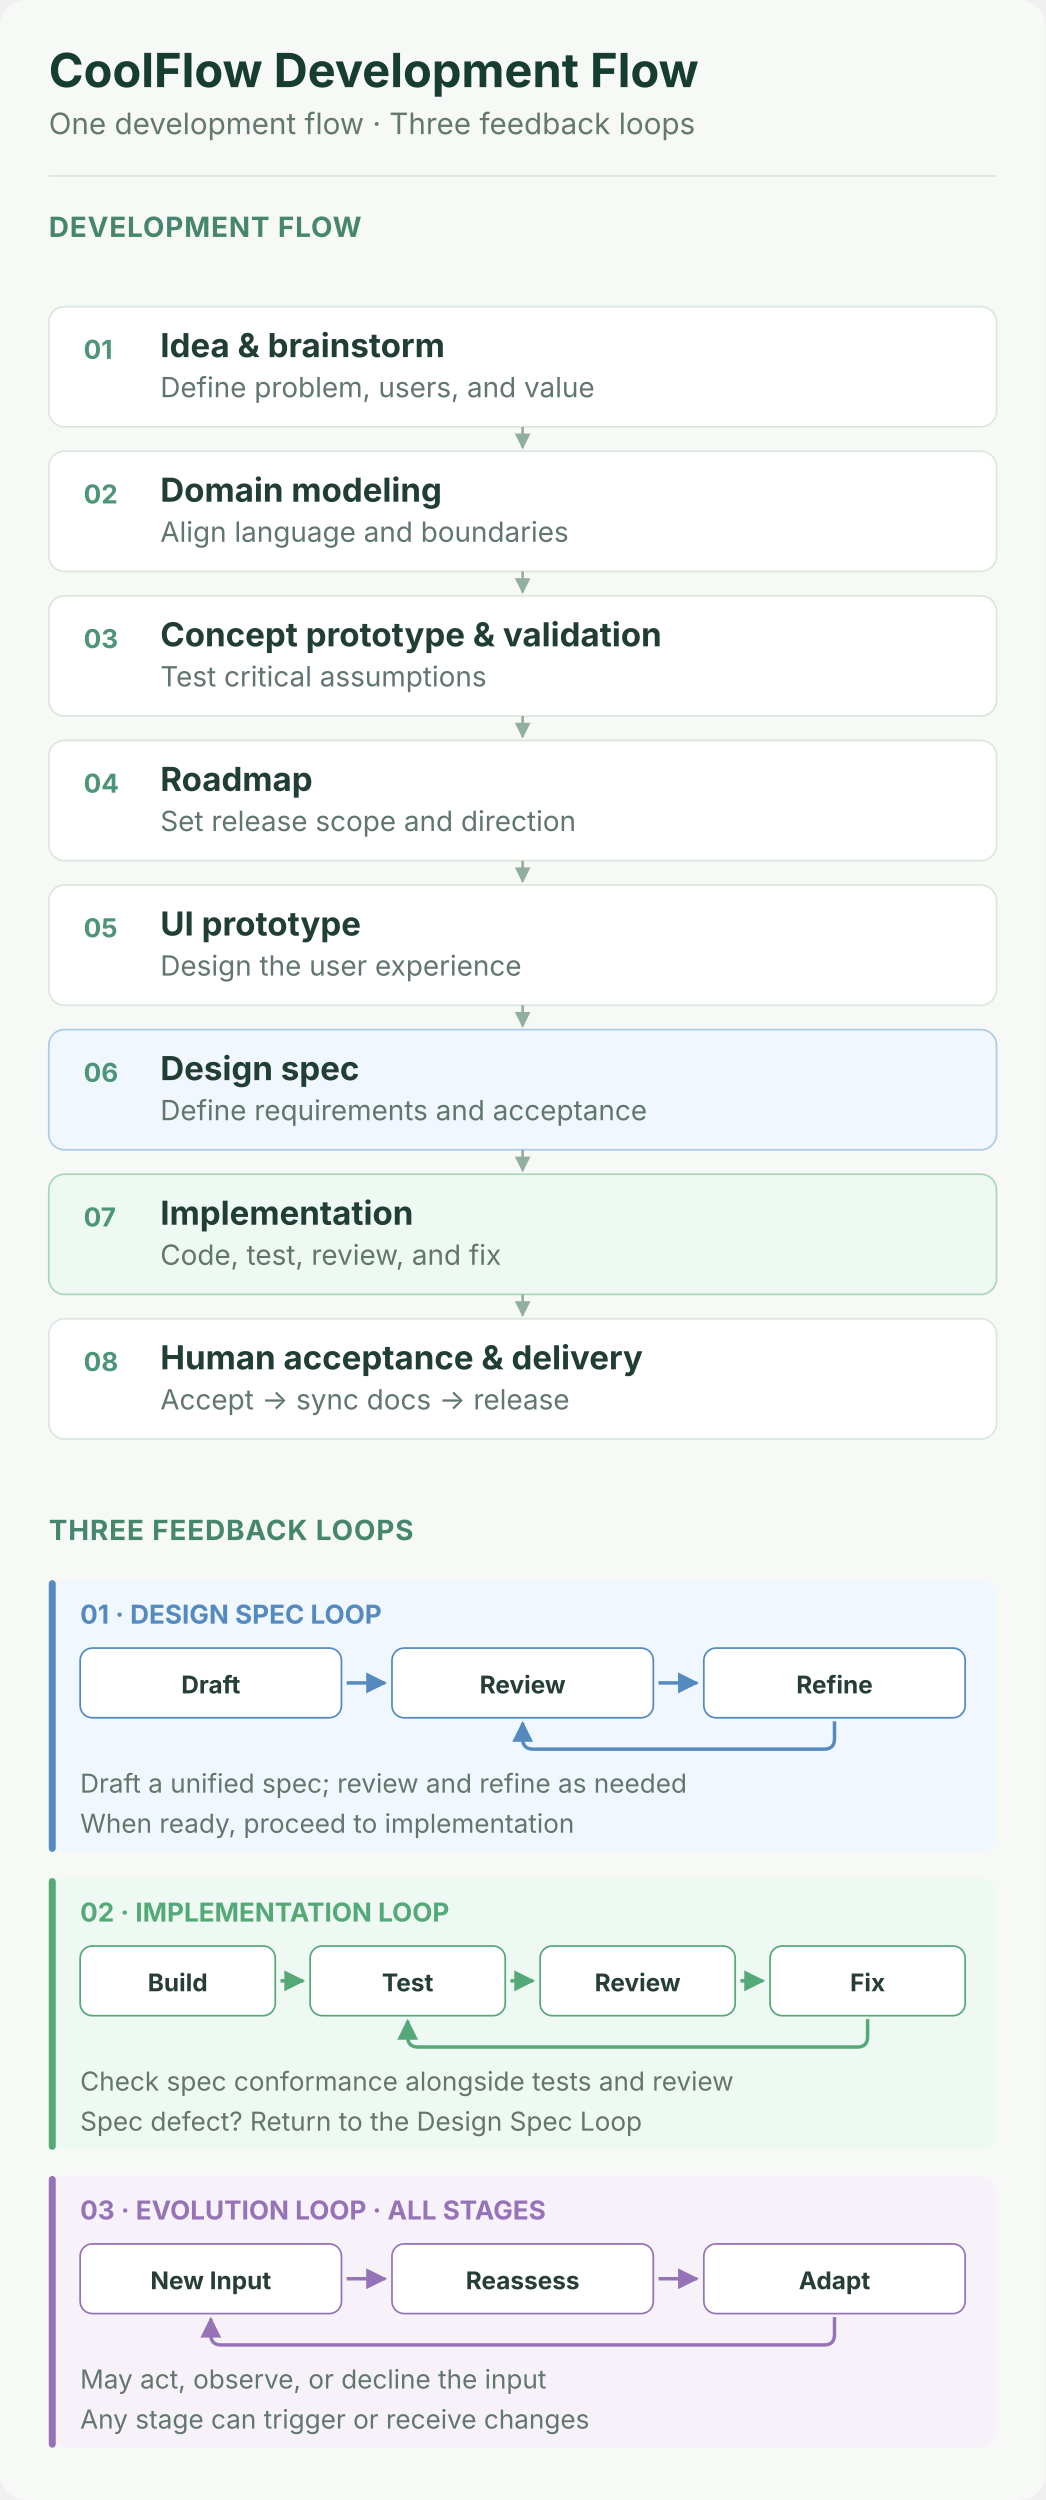
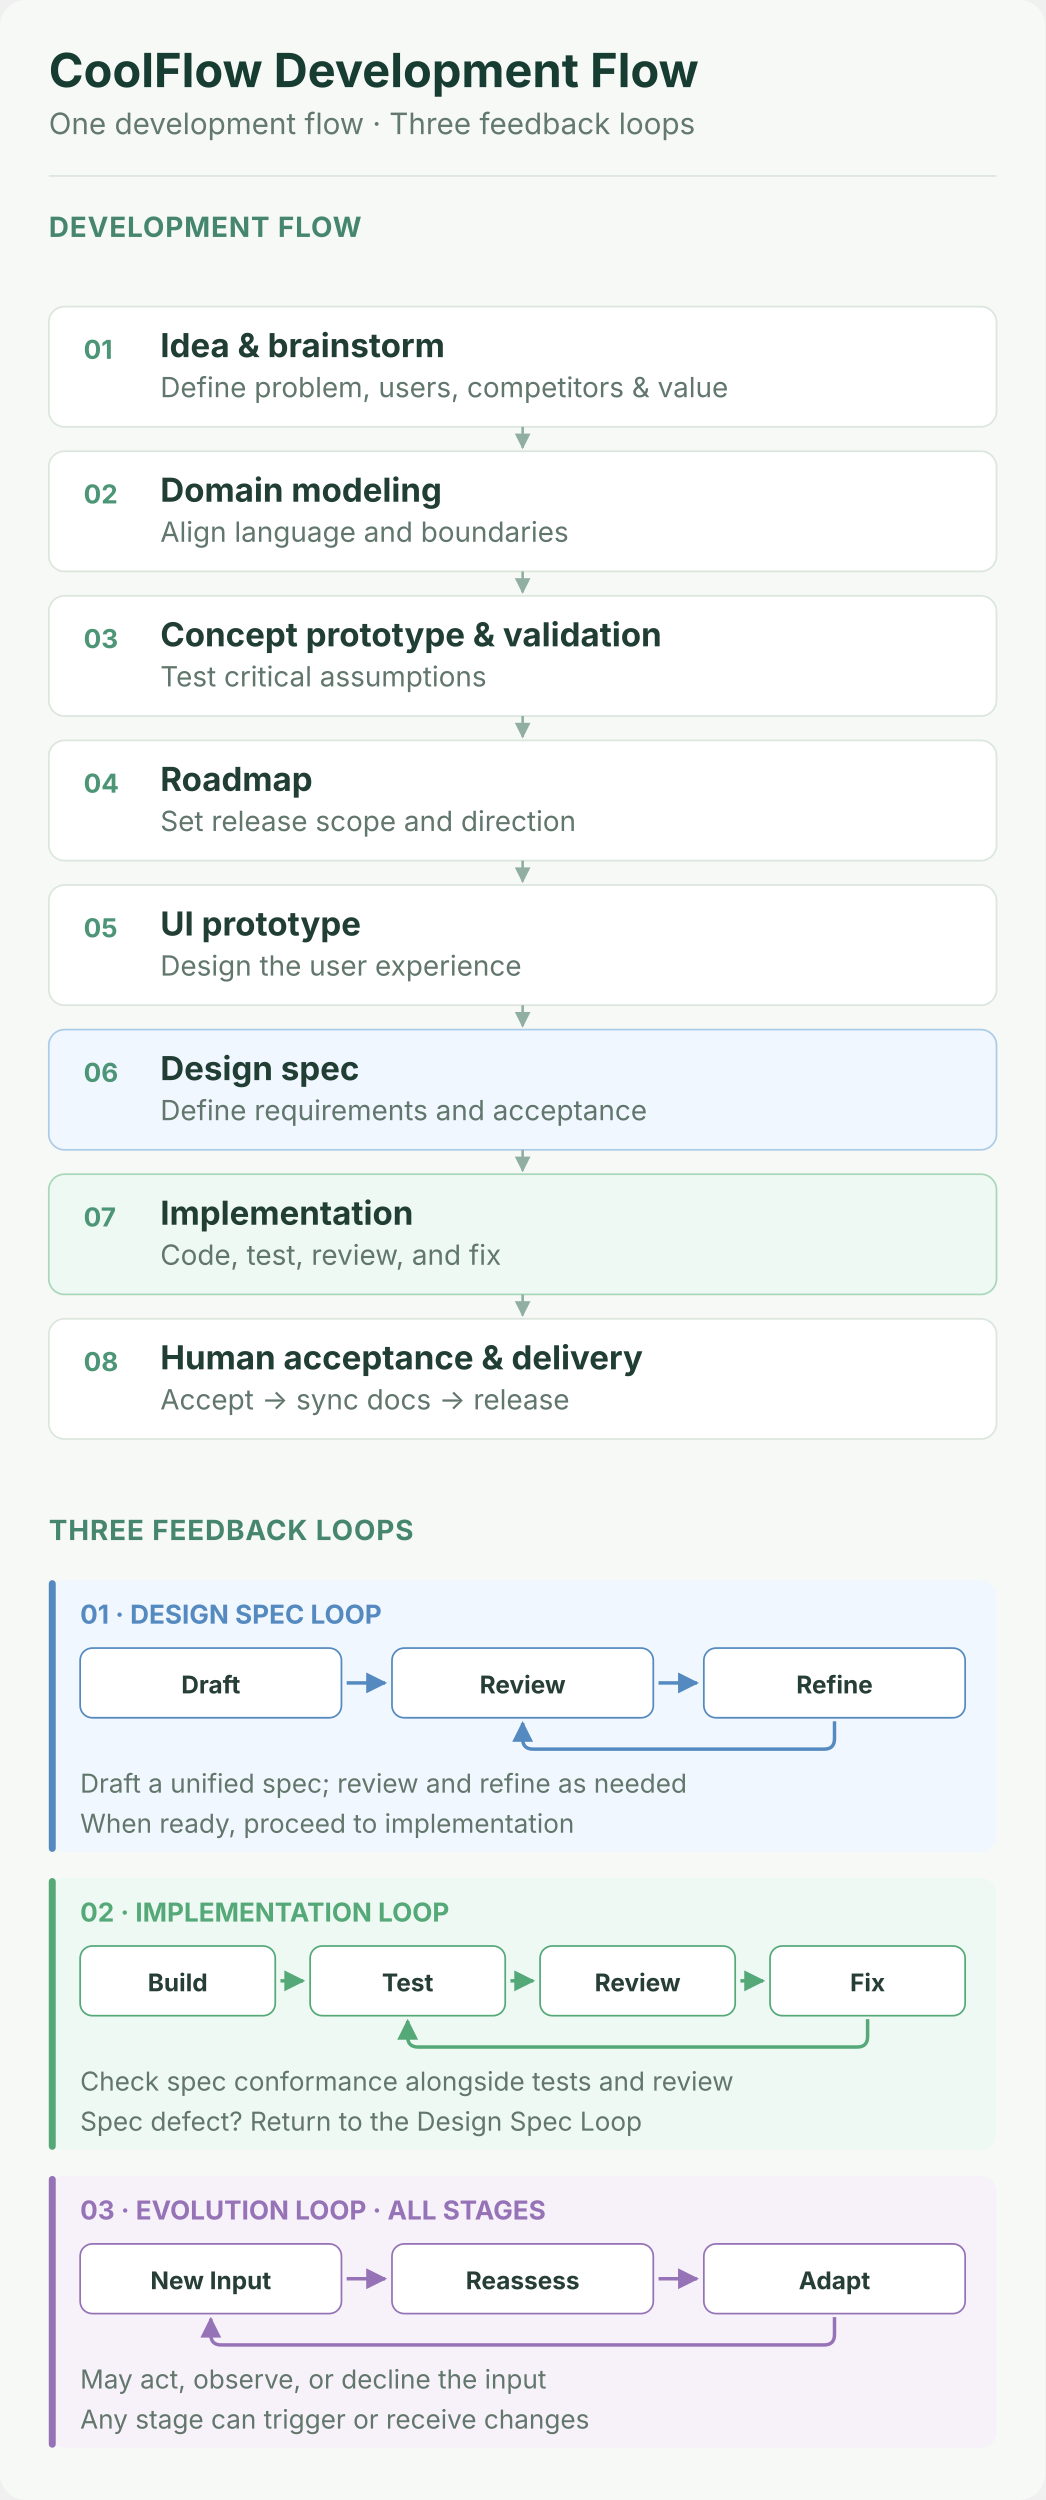
<svg xmlns="http://www.w3.org/2000/svg" width="600" height="1435" viewBox="0 0 600 1435" role="img" aria-labelledby="title desc">
  <style>text{font-family:system-ui,-apple-system,BlinkMacSystemFont,'Segoe UI','PingFang SC','Microsoft YaHei',sans-serif}.brand{font-size:27px;font-weight:750;fill:#173c31}.sub{font-size:17px;fill:#637970}.section{font-size:16px;font-weight:750;letter-spacing:.5px;fill:#46866f}.hint{font-size:14px;fill:#70837a}.number{font-size:15px;font-weight:750;fill:#4c9576}.stage{font-size:19px;font-weight:700;fill:#213e34}.desc{font-size:16px;fill:#61766c}.arrow{fill:none;stroke:#91afa0;stroke-width:1.5;marker-end:url(#tip)}.loopTitle{font-size:15px;font-weight:750}.nodeLabel{font-size:14px;font-weight:700;fill:#263e35}.loopSeq{font-size:18px;font-weight:700;fill:#263e35}.loopDesc{font-size:15px;fill:#62766b}.foot{font-size:15px;fill:#536c60}</style>
  <defs>
    <marker id="tip" viewBox="0 0 10 10" refX="9" refY="5" markerWidth="6" markerHeight="6" orient="auto">
      <path d="M0 0 L10 5 L0 10 Z" fill="#91afa0" />
    </marker>
    <marker id="loop-tip-0" viewBox="0 0 10 10" refX="9" refY="5" markerWidth="6" markerHeight="6" orient="auto">
      <path d="M0 0 L10 5 L0 10 Z" fill="#548abf" />
    </marker>
    <marker id="loop-tip-1" viewBox="0 0 10 10" refX="9" refY="5" markerWidth="6" markerHeight="6" orient="auto">
      <path d="M0 0 L10 5 L0 10 Z" fill="#55a978" />
    </marker>
    <marker id="loop-tip-2" viewBox="0 0 10 10" refX="9" refY="5" markerWidth="6" markerHeight="6" orient="auto">
      <path d="M0 0 L10 5 L0 10 Z" fill="#9673b6" />
    </marker>
  </defs>
  <rect width="600" height="1435" rx="15" fill="#f7f9f6" />
  <text x="28" y="50" class="brand">CoolFlow Development Flow</text>
  <text x="28" y="77" class="sub">One development flow · Three feedback loops</text>
  <path d="M28 101 H572" stroke="#dce6df" />
  <text x="28" y="136" class="section">DEVELOPMENT FLOW</text>
  <g>
    <rect x="28" y="176" width="544" height="69" rx="9" fill="#fff" stroke="#dbe6dd" />
    <text x="48" y="206" class="number">01</text>
    <text x="92" y="205" class="stage">Idea &amp; brainstorm</text>
-     <text x="92" y="228" class="desc">Define problem, users, and value</text>
+     <text x="92" y="228" class="desc">Define problem, users, competitors &amp; value</text>
  </g>
  <path d="M300 245 V257" class="arrow" />
  <g>
    <rect x="28" y="259" width="544" height="69" rx="9" fill="#fff" stroke="#dbe6dd" />
    <text x="48" y="289" class="number">02</text>
    <text x="92" y="288" class="stage">Domain modeling</text>
    <text x="92" y="311" class="desc">Align language and boundaries</text>
  </g>
  <path d="M300 328 V340" class="arrow" />
  <g>
    <rect x="28" y="342" width="544" height="69" rx="9" fill="#fff" stroke="#dbe6dd" />
    <text x="48" y="372" class="number">03</text>
    <text x="92" y="371" class="stage">Concept prototype &amp; validation</text>
    <text x="92" y="394" class="desc">Test critical assumptions</text>
  </g>
  <path d="M300 411 V423" class="arrow" />
  <g>
    <rect x="28" y="425" width="544" height="69" rx="9" fill="#fff" stroke="#dbe6dd" />
    <text x="48" y="455" class="number">04</text>
    <text x="92" y="454" class="stage">Roadmap</text>
    <text x="92" y="477" class="desc">Set release scope and direction</text>
  </g>
  <path d="M300 494 V506" class="arrow" />
  <g>
    <rect x="28" y="508" width="544" height="69" rx="9" fill="#fff" stroke="#dbe6dd" />
    <text x="48" y="538" class="number">05</text>
    <text x="92" y="537" class="stage">UI prototype</text>
    <text x="92" y="560" class="desc">Design the user experience</text>
  </g>
  <path d="M300 577 V589" class="arrow" />
  <g>
    <rect x="28" y="591" width="544" height="69" rx="9" fill="#f1f7fe" stroke="#accbe7" />
    <text x="48" y="621" class="number">06</text>
    <text x="92" y="620" class="stage">Design spec</text>
    <text x="92" y="643" class="desc">Define requirements and acceptance</text>
  </g>
  <path d="M300 660 V672" class="arrow" />
  <g>
    <rect x="28" y="674" width="544" height="69" rx="9" fill="#eff9f3" stroke="#a8d7ba" />
    <text x="48" y="704" class="number">07</text>
    <text x="92" y="703" class="stage">Implementation</text>
    <text x="92" y="726" class="desc">Code, test, review, and fix</text>
  </g>
  <path d="M300 743 V755" class="arrow" />
  <g>
    <rect x="28" y="757" width="544" height="69" rx="9" fill="#fff" stroke="#dbe6dd" />
    <text x="48" y="787" class="number">08</text>
    <text x="92" y="786" class="stage">Human acceptance &amp; delivery</text>
    <text x="92" y="809" class="desc">Accept → sync docs → release</text>
  </g>
  <text x="28" y="884" class="section">THREE FEEDBACK LOOPS</text>
  <g>
    <rect x="28" y="907" width="544" height="156" rx="9" fill="#f1f7fe" />
    <rect x="28" y="907" width="4" height="156" rx="2" fill="#548abf" />
    <text x="46" y="932" class="loopTitle" fill="#548abf">01 · DESIGN SPEC LOOP</text>
    <rect x="46" y="946" width="150" height="40" rx="7" fill="#fff" stroke="#548abf" />
    <text x="121" y="972" text-anchor="middle" class="nodeLabel">Draft</text>
    <rect x="225" y="946" width="150" height="40" rx="7" fill="#fff" stroke="#548abf" />
    <text x="300" y="972" text-anchor="middle" class="nodeLabel">Review</text>
    <rect x="404" y="946" width="150" height="40" rx="7" fill="#fff" stroke="#548abf" />
    <text x="479" y="972" text-anchor="middle" class="nodeLabel">Refine</text>
    <path d="M199 966 H221" fill="none" stroke="#548abf" stroke-width="2" marker-end="url(#loop-tip-0)" />
    <path d="M378 966 H400" fill="none" stroke="#548abf" stroke-width="2" marker-end="url(#loop-tip-0)" />
    <path d="M479 988 V998 Q479 1004 473 1004 H306 Q300 1004 300 998 V989" fill="none" stroke="#548abf" stroke-width="2" marker-end="url(#loop-tip-0)" />
    <text x="46" y="1029" class="loopDesc">Draft a unified spec; review and refine as needed</text>
    <text x="46" y="1052" class="loopDesc">When ready, proceed to implementation</text>
  </g>
  <g>
    <rect x="28" y="1078" width="544" height="156" rx="9" fill="#eff9f3" />
    <rect x="28" y="1078" width="4" height="156" rx="2" fill="#55a978" />
    <text x="46" y="1103" class="loopTitle" fill="#55a978">02 · IMPLEMENTATION LOOP</text>
    <rect x="46" y="1117" width="112" height="40" rx="7" fill="#fff" stroke="#55a978" />
    <text x="102" y="1143" text-anchor="middle" class="nodeLabel">Build</text>
    <rect x="178" y="1117" width="112" height="40" rx="7" fill="#fff" stroke="#55a978" />
    <text x="234" y="1143" text-anchor="middle" class="nodeLabel">Test</text>
    <rect x="310" y="1117" width="112" height="40" rx="7" fill="#fff" stroke="#55a978" />
    <text x="366" y="1143" text-anchor="middle" class="nodeLabel">Review</text>
    <rect x="442" y="1117" width="112" height="40" rx="7" fill="#fff" stroke="#55a978" />
    <text x="498" y="1143" text-anchor="middle" class="nodeLabel">Fix</text>
    <path d="M161 1137 H174" fill="none" stroke="#55a978" stroke-width="2" marker-end="url(#loop-tip-1)" />
    <path d="M293 1137 H306" fill="none" stroke="#55a978" stroke-width="2" marker-end="url(#loop-tip-1)" />
    <path d="M425 1137 H438" fill="none" stroke="#55a978" stroke-width="2" marker-end="url(#loop-tip-1)" />
    <path d="M498 1159 V1169 Q498 1175 492 1175 H240 Q234 1175 234 1169 V1160" fill="none" stroke="#55a978" stroke-width="2" marker-end="url(#loop-tip-1)" />
    <text x="46" y="1200" class="loopDesc">Check spec conformance alongside tests and review</text>
    <text x="46" y="1223" class="loopDesc">Spec defect? Return to the Design Spec Loop</text>
  </g>
  <g>
    <rect x="28" y="1249" width="544" height="156" rx="9" fill="#f7f2fa" />
    <rect x="28" y="1249" width="4" height="156" rx="2" fill="#9673b6" />
    <text x="46" y="1274" class="loopTitle" fill="#9673b6">03 · EVOLUTION LOOP · ALL STAGES</text>
    <rect x="46" y="1288" width="150" height="40" rx="7" fill="#fff" stroke="#9673b6" />
    <text x="121" y="1314" text-anchor="middle" class="nodeLabel">New Input</text>
    <rect x="225" y="1288" width="150" height="40" rx="7" fill="#fff" stroke="#9673b6" />
    <text x="300" y="1314" text-anchor="middle" class="nodeLabel">Reassess</text>
    <rect x="404" y="1288" width="150" height="40" rx="7" fill="#fff" stroke="#9673b6" />
    <text x="479" y="1314" text-anchor="middle" class="nodeLabel">Adapt</text>
    <path d="M199 1308 H221" fill="none" stroke="#9673b6" stroke-width="2" marker-end="url(#loop-tip-2)" />
    <path d="M378 1308 H400" fill="none" stroke="#9673b6" stroke-width="2" marker-end="url(#loop-tip-2)" />
    <path d="M479 1330 V1340 Q479 1346 473 1346 H127 Q121 1346 121 1340 V1331" fill="none" stroke="#9673b6" stroke-width="2" marker-end="url(#loop-tip-2)" />
    <text x="46" y="1371" class="loopDesc">May act, observe, or decline the input</text>
    <text x="46" y="1394" class="loopDesc">Any stage can trigger or receive changes</text>
  </g>
</svg>
